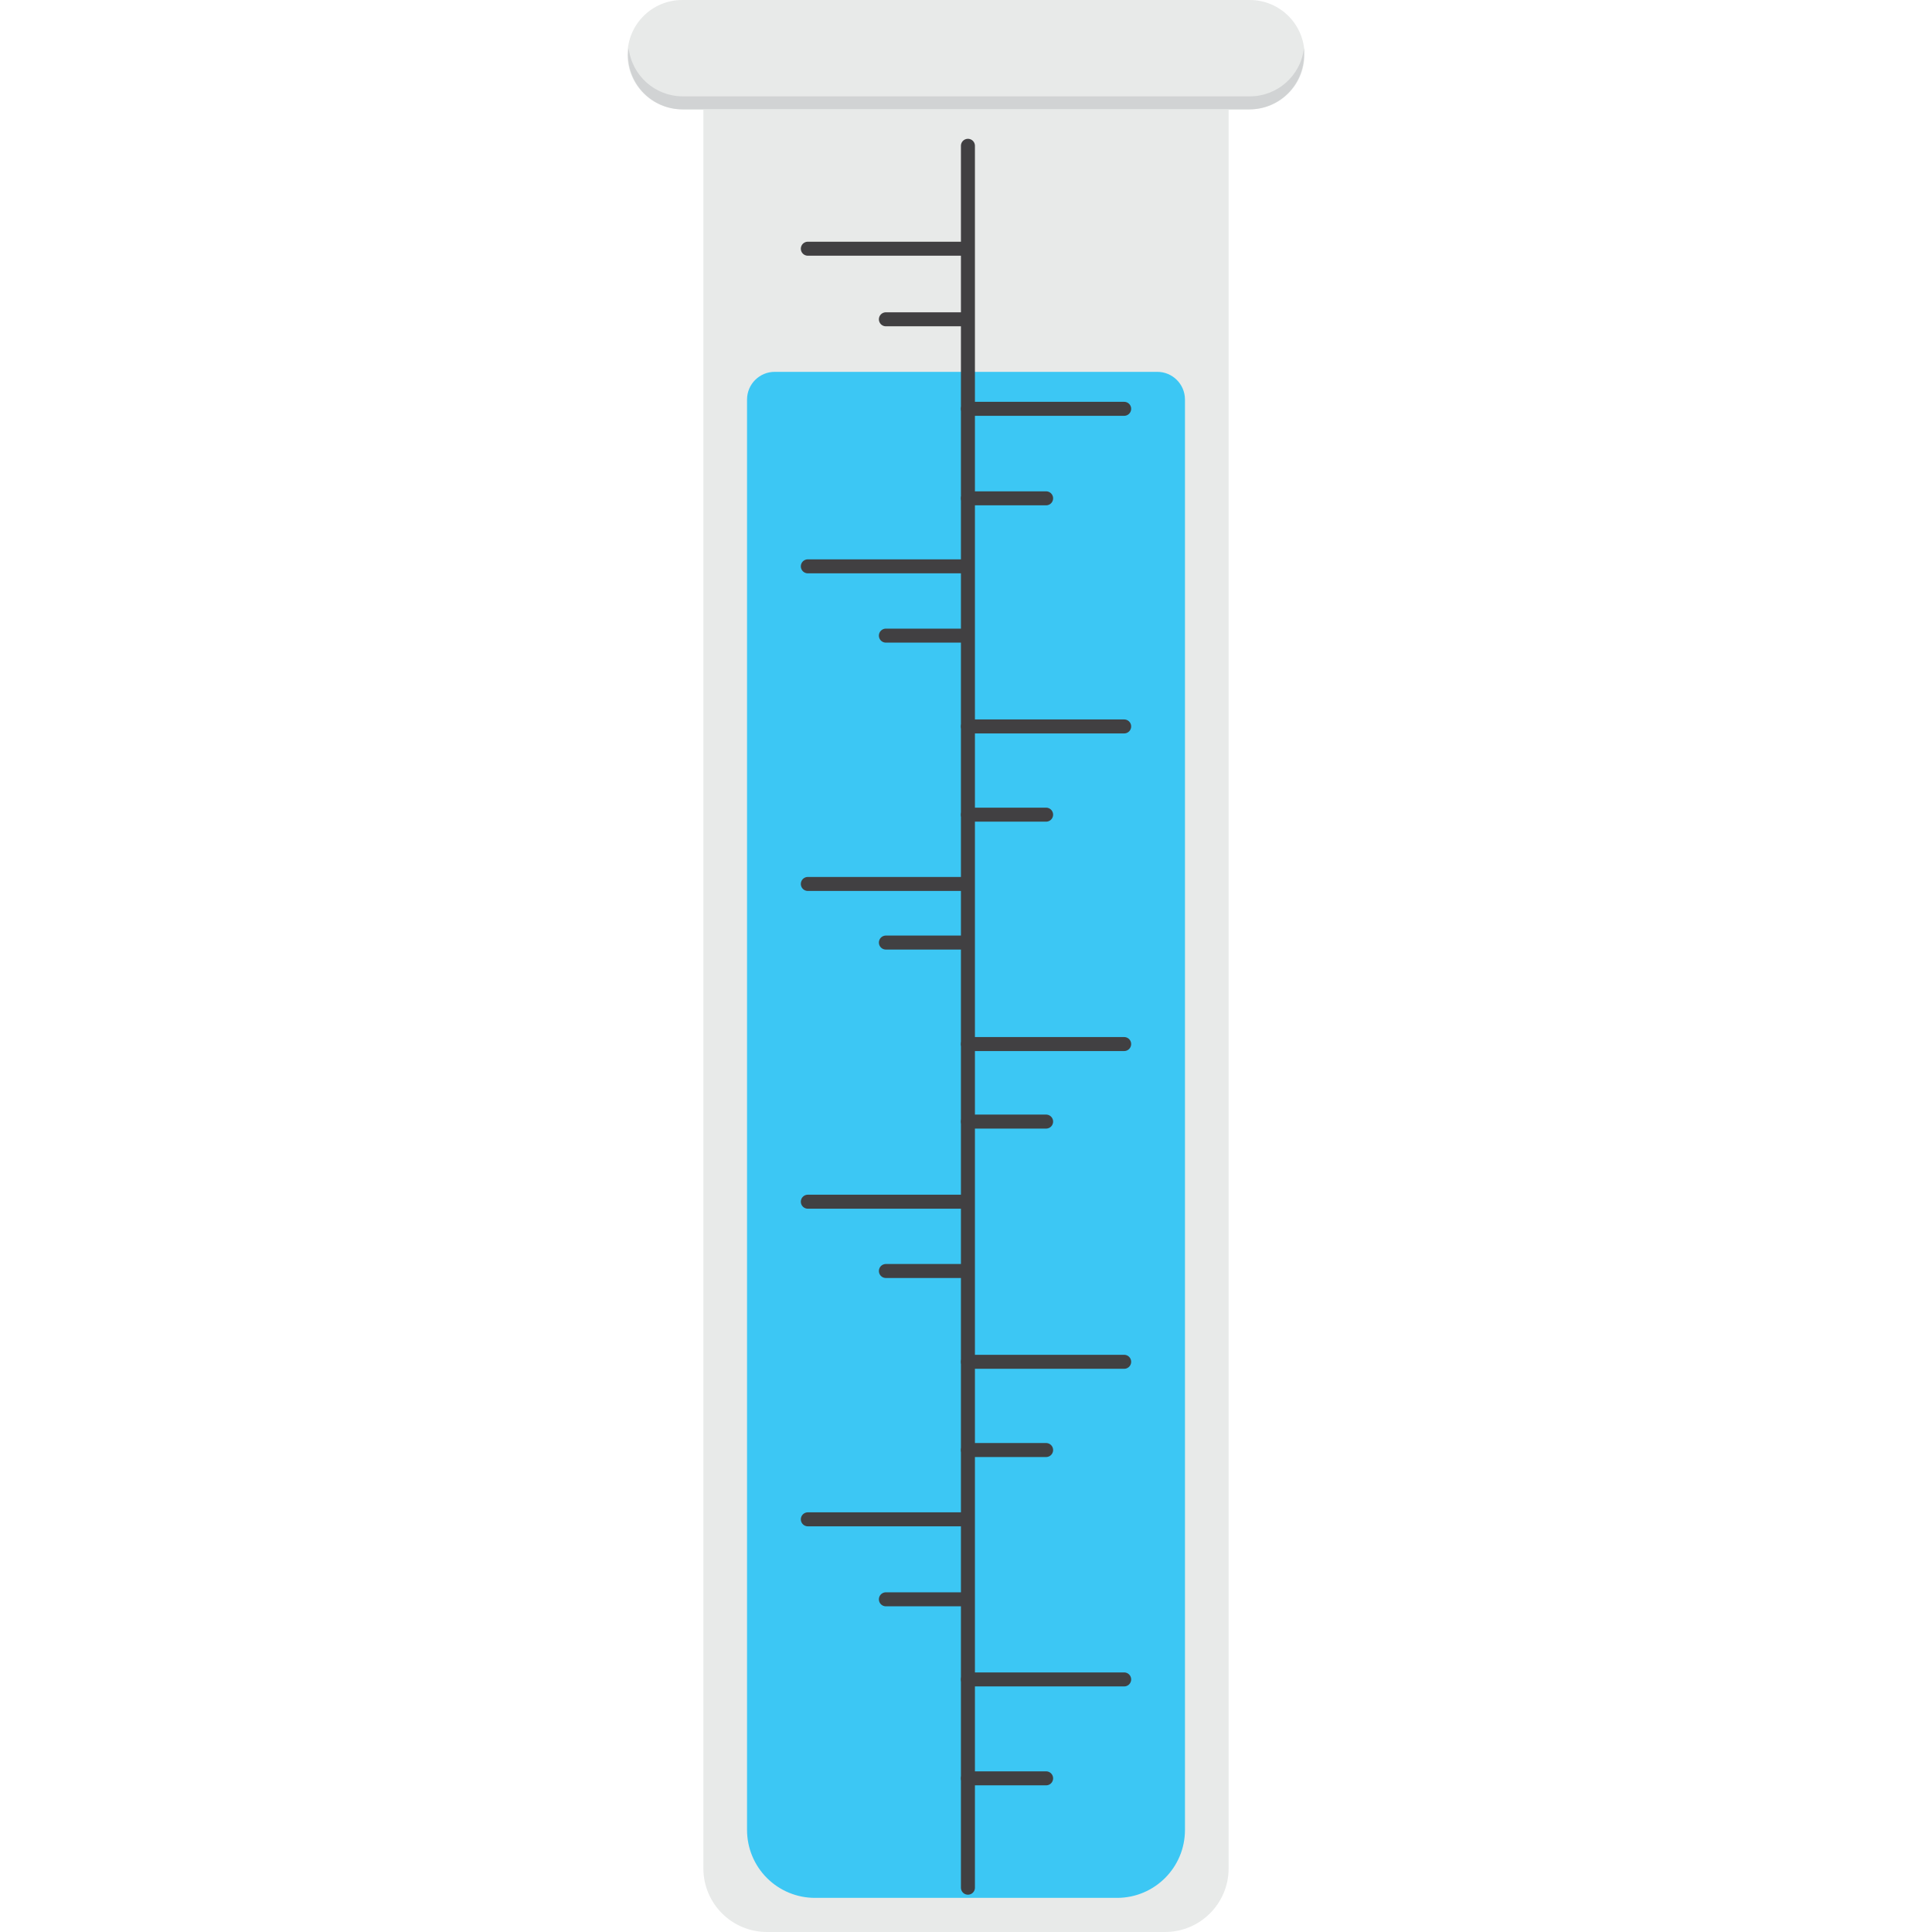
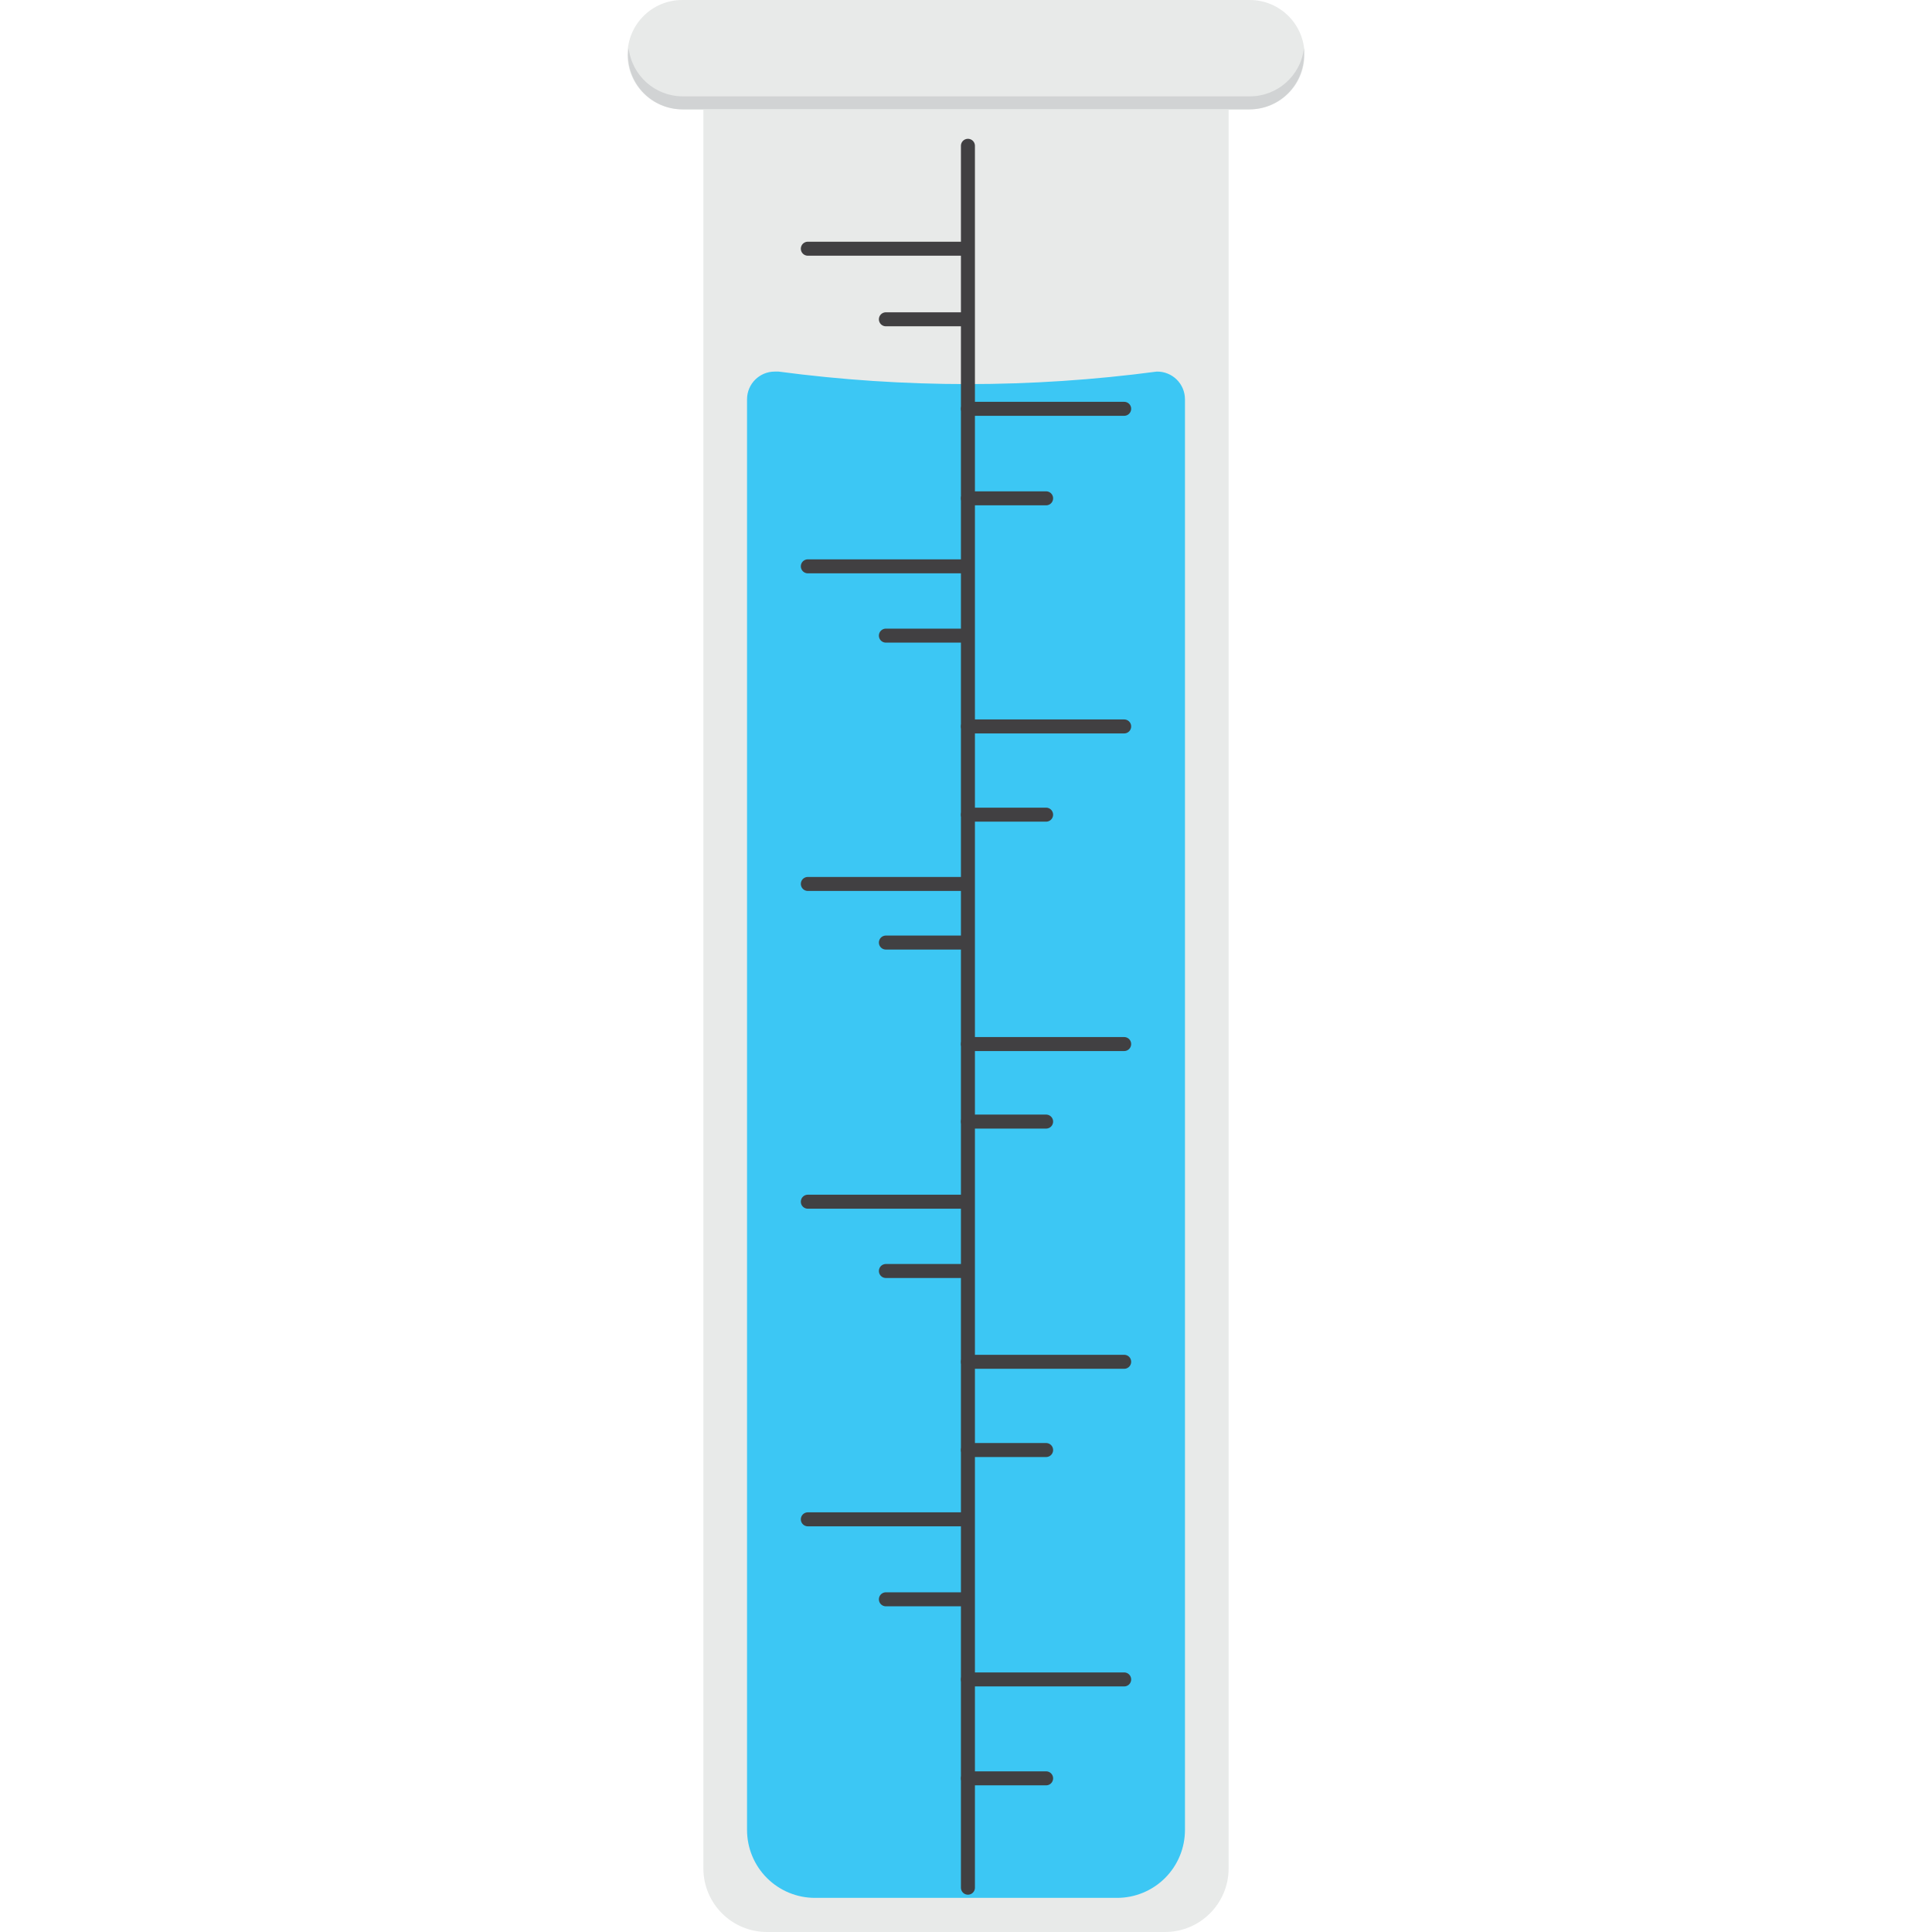
<svg xmlns="http://www.w3.org/2000/svg" viewBox="0 0 150 150">
  <g id="raingauge">
    <rect x="48.72" width="52.56" height="8.49" rx="4.25" style="fill:#e8eae9" />
    <path d="M97,7.48H53a4.23,4.23,0,0,1-4.19-3.74,4.2,4.2,0,0,0-.05.51A4.24,4.24,0,0,0,53,8.49H97a4.24,4.24,0,0,0,4.24-4.24,4.2,4.2,0,0,0,0-.51A4.23,4.23,0,0,1,97,7.48Z" style="fill:#d1d3d4" />
    <path d="M54.61,8.49H95.39a0,0,0,0,1,0,0V145.06A4.94,4.94,0,0,1,90.45,150H59.55a4.94,4.94,0,0,1-4.94-4.94V8.49A0,0,0,0,1,54.61,8.49Z" style="fill:#e8eae9" />
-     <path d="M60.17,28.87H89.83A2.15,2.15,0,0,1,92,31V142.08a5.27,5.27,0,0,1-5.27,5.27H63.29A5.27,5.27,0,0,1,58,142.08V31A2.15,2.15,0,0,1,60.17,28.87Z" style="fill:#3cc7f4" />
+     <path d="M86.71,147.35H63.29A5.27,5.27,0,0,1,58,142.08V31a2.15,2.15,0,0,1,2.15-2.15l.3,0a111.43,111.43,0,0,0,29.36,0h0A2.15,2.15,0,0,1,92,31V142.08A5.27,5.27,0,0,1,86.71,147.35Z" style="fill:#3cc7f4" />
    <line x1="75.15" y1="11.32" x2="75.15" y2="146.56" style="fill:none;stroke:#414042;stroke-linecap:round;stroke-miterlimit:10;stroke-width:1.087px" />
    <line x1="75.15" y1="130.39" x2="87.28" y2="130.39" style="fill:none;stroke:#414042;stroke-linecap:round;stroke-miterlimit:10;stroke-width:1.087px" />
    <line x1="62.72" y1="117.96" x2="74.85" y2="117.96" style="fill:none;stroke:#414042;stroke-linecap:round;stroke-miterlimit:10;stroke-width:1.087px" />
    <line x1="75.15" y1="105.73" x2="87.28" y2="105.73" style="fill:none;stroke:#414042;stroke-linecap:round;stroke-miterlimit:10;stroke-width:1.087px" />
    <line x1="62.72" y1="93.3" x2="74.85" y2="93.3" style="fill:none;stroke:#414042;stroke-linecap:round;stroke-miterlimit:10;stroke-width:1.087px" />
    <line x1="75.15" y1="81.06" x2="87.28" y2="81.06" style="fill:none;stroke:#414042;stroke-linecap:round;stroke-miterlimit:10;stroke-width:1.087px" />
    <line x1="62.72" y1="68.63" x2="74.85" y2="68.63" style="fill:none;stroke:#414042;stroke-linecap:round;stroke-miterlimit:10;stroke-width:1.087px" />
    <line x1="75.15" y1="56.4" x2="87.28" y2="56.4" style="fill:none;stroke:#414042;stroke-linecap:round;stroke-miterlimit:10;stroke-width:1.087px" />
    <line x1="62.72" y1="43.97" x2="74.85" y2="43.97" style="fill:none;stroke:#414042;stroke-linecap:round;stroke-miterlimit:10;stroke-width:1.087px" />
    <line x1="75.15" y1="31.74" x2="87.28" y2="31.74" style="fill:none;stroke:#414042;stroke-linecap:round;stroke-miterlimit:10;stroke-width:1.087px" />
    <line x1="62.72" y1="19.31" x2="74.85" y2="19.31" style="fill:none;stroke:#414042;stroke-linecap:round;stroke-miterlimit:10;stroke-width:1.087px" />
    <line x1="75.15" y1="138.07" x2="81.22" y2="138.07" style="fill:none;stroke:#414042;stroke-linecap:round;stroke-miterlimit:10;stroke-width:1.087px" />
    <line x1="68.78" y1="124.17" x2="74.85" y2="124.17" style="fill:none;stroke:#414042;stroke-linecap:round;stroke-miterlimit:10;stroke-width:1.087px" />
    <line x1="75.15" y1="112.58" x2="81.22" y2="112.58" style="fill:none;stroke:#414042;stroke-linecap:round;stroke-miterlimit:10;stroke-width:1.087px" />
    <line x1="68.78" y1="98.68" x2="74.85" y2="98.68" style="fill:none;stroke:#414042;stroke-linecap:round;stroke-miterlimit:10;stroke-width:1.087px" />
    <line x1="75.15" y1="87.08" x2="81.22" y2="87.08" style="fill:none;stroke:#414042;stroke-linecap:round;stroke-miterlimit:10;stroke-width:1.087px" />
    <line x1="68.78" y1="73.18" x2="74.85" y2="73.18" style="fill:none;stroke:#414042;stroke-linecap:round;stroke-miterlimit:10;stroke-width:1.087px" />
    <line x1="75.15" y1="63.25" x2="81.22" y2="63.25" style="fill:none;stroke:#414042;stroke-linecap:round;stroke-miterlimit:10;stroke-width:1.087px" />
    <line x1="68.78" y1="49.35" x2="74.85" y2="49.35" style="fill:none;stroke:#414042;stroke-linecap:round;stroke-miterlimit:10;stroke-width:1.087px" />
    <line x1="75.15" y1="38.69" x2="81.22" y2="38.69" style="fill:none;stroke:#414042;stroke-linecap:round;stroke-miterlimit:10;stroke-width:1.087px" />
    <line x1="68.78" y1="24.79" x2="74.85" y2="24.79" style="fill:none;stroke:#414042;stroke-linecap:round;stroke-miterlimit:10;stroke-width:1.087px" />
  </g>
</svg>
